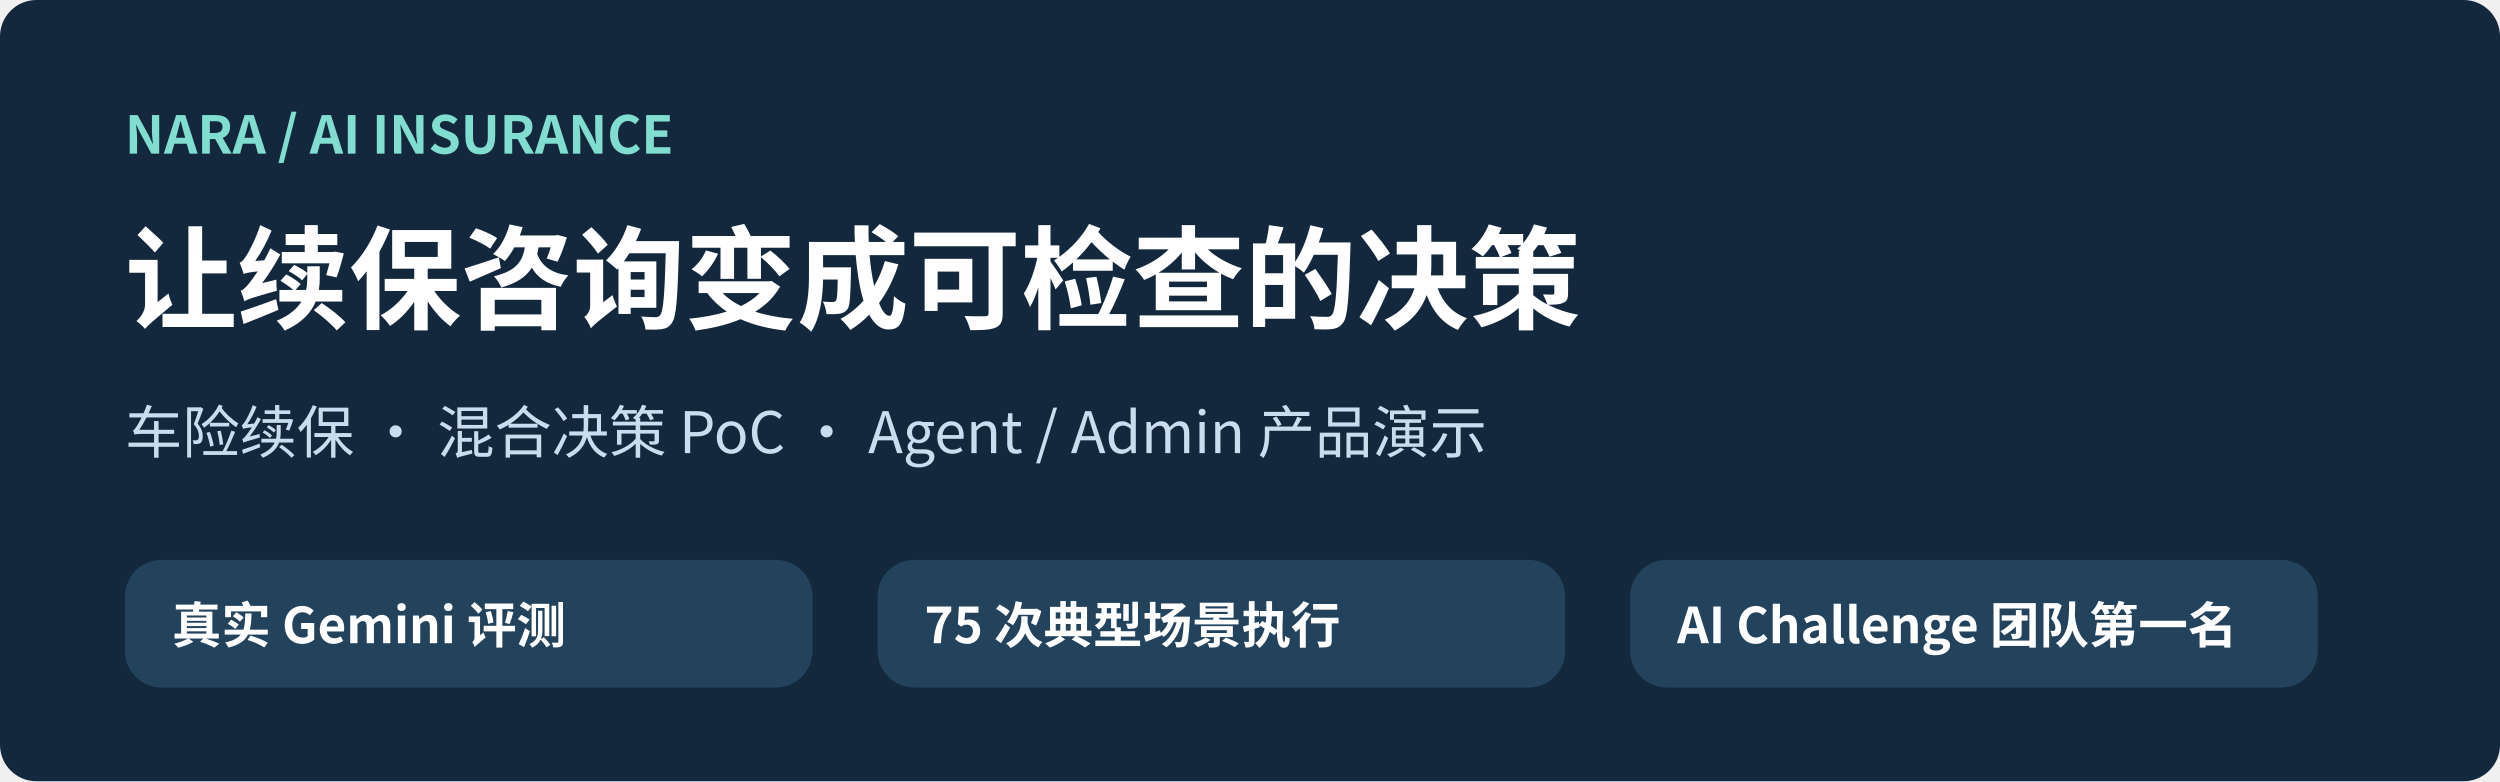
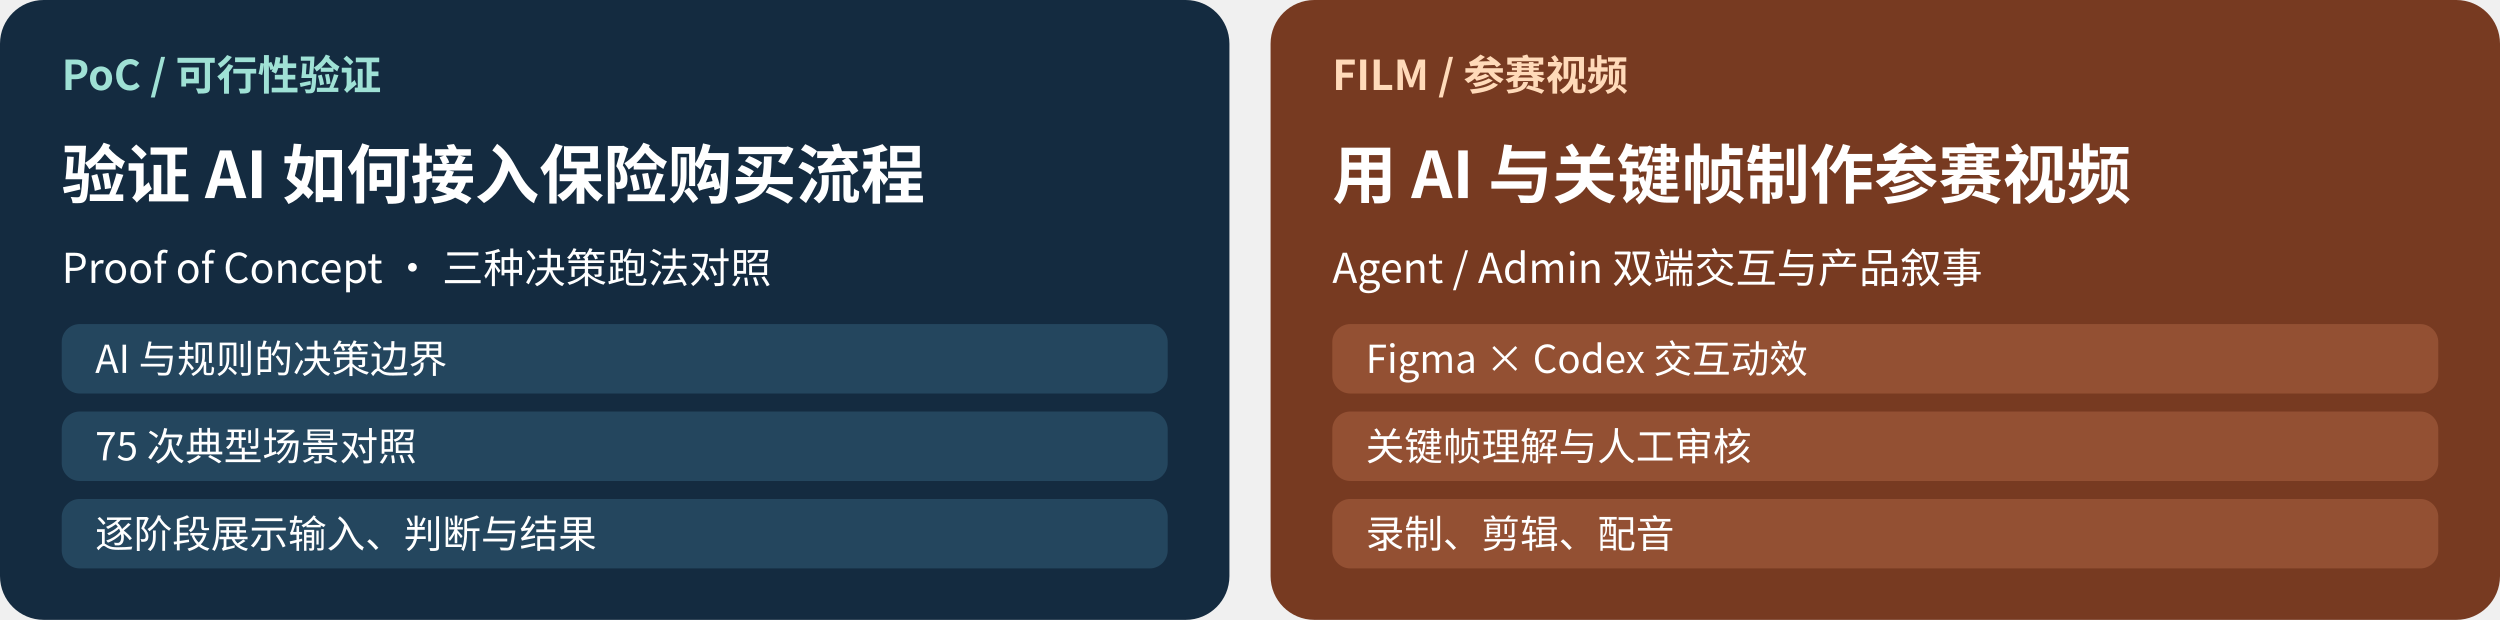
- <svg xmlns="http://www.w3.org/2000/svg" viewBox="0 0 960 300" font-family="Microsoft YaHei,Noto Sans CJK SC,PingFang SC,sans-serif">
-   <rect x="0" y="0" width="960" height="300" rx="14" fill="#f0f5f9" />
-   <rect x="0" y="0" width="960" height="300" rx="14" fill="#13283c" />
-   <text x="48" y="59" font-size="20" fill="#80ddd0" font-weight="700">NARA / AI INSURANCE</text>
-   <text x="48" y="123" font-size="43" fill="white" font-weight="700">让续保咨询变成可检查的决策</text>
-   <text x="48" y="174" font-size="22" fill="#c8deee" font-weight="500">车险续保 · 混合决策 PoC · Agent / Admin 产品演示</text>
-   <rect x="48" y="215" width="264" height="49" rx="14" fill="#23435d" />
-   <text x="66" y="247" font-size="19" fill="white" font-weight="650">真实 Gemini 评测</text>
-   <rect x="337" y="215" width="264" height="49" rx="14" fill="#23435d" />
-   <text x="355" y="247" font-size="19" fill="white" font-weight="650">75 次典型场景执行</text>
-   <rect x="626" y="215" width="264" height="49" rx="14" fill="#23435d" />
-   <text x="644" y="247" font-size="19" fill="white" font-weight="650">AI Challenge 团队第一名</text>
+ <svg xmlns="http://www.w3.org/2000/svg" viewBox="0 0 972 241" fill="#fff" font-family="Microsoft YaHei,Noto Sans CJK SC,PingFang SC,sans-serif">
+   <g transform="translate(0,0)">
+     <rect width="478" height="241" rx="17" fill="#142b40" />
+     <text x="24" y="35" fill="#9fe1d5" font-size="16" font-weight="700">PoC / 可行性验证</text>
+     <text x="24" y="77" font-size="25" font-weight="700">验证 AI 如何接入保险购买流程</text>
+     <text x="24" y="110" font-size="16">Proof of Concept · 三种决策跑法对照</text>
+     <rect x="24" y="126" width="430" height="27" rx="7" fill="#24465e" />
+     <text x="37" y="145" font-size="15">AI 与规则的决策边界</text>
+     <rect x="24" y="160" width="430" height="27" rx="7" fill="#24465e" />
+     <text x="37" y="179" font-size="15">75 次典型场景对照</text>
+     <rect x="24" y="194" width="430" height="27" rx="7" fill="#24465e" />
+     <text x="37" y="213" font-size="15">逐阶段展示输入、判断与结果</text>
+   </g>
+   <g transform="translate(494,0)">
+     <rect width="478" height="241" rx="17" fill="#773a21" />
+     <text x="24" y="35" fill="#ffdab9" font-size="16" font-weight="700">FILM / 参赛视频</text>
+     <text x="24" y="77" font-size="25" font-weight="700">用 AI 与关键帧制作参赛视频</text>
+     <text x="24" y="110" font-size="16">Agent / Admin 双端交互与产品叙事</text>
+     <rect x="24" y="126" width="430" height="27" rx="7" fill="#935033" />
+     <text x="37" y="145" font-size="15">Figma × Codex 交互动效</text>
+     <rect x="24" y="160" width="430" height="27" rx="7" fill="#935033" />
+     <text x="37" y="179" font-size="15">关键帧理解与人工审核</text>
+     <rect x="24" y="194" width="430" height="27" rx="7" fill="#935033" />
+     <text x="37" y="213" font-size="15">录制、剪辑、配音</text>
+   </g>
</svg>
